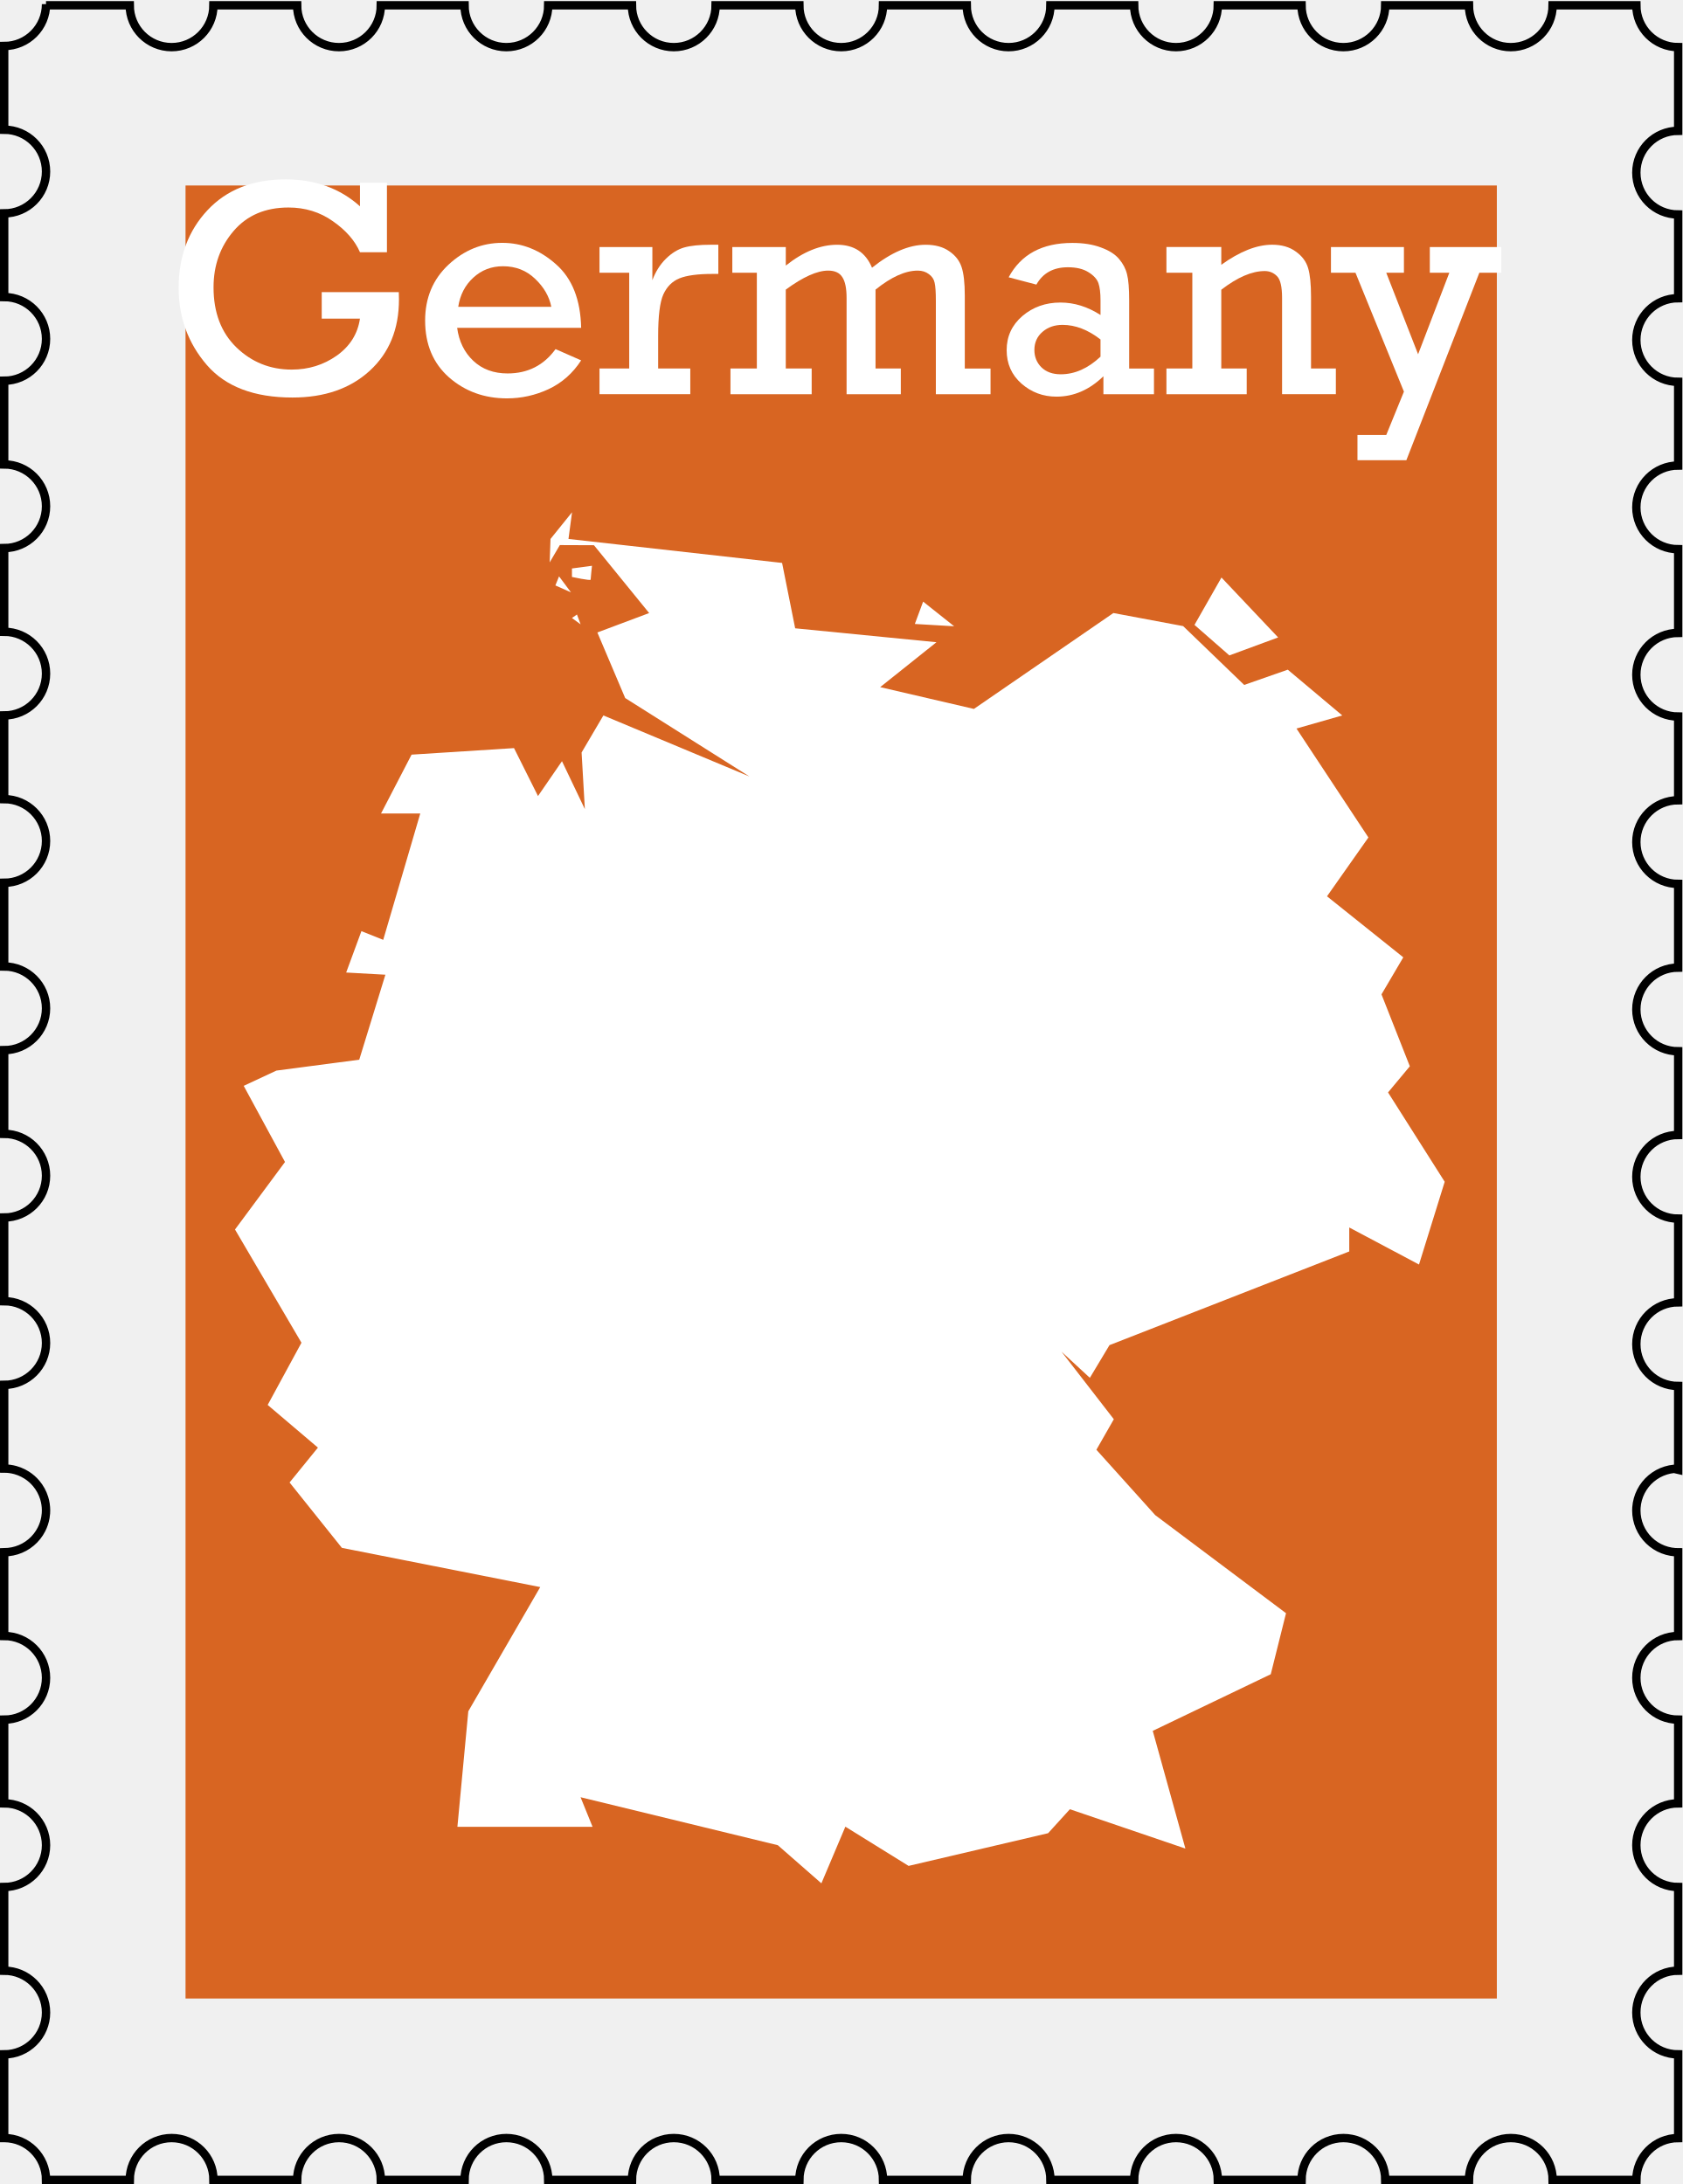
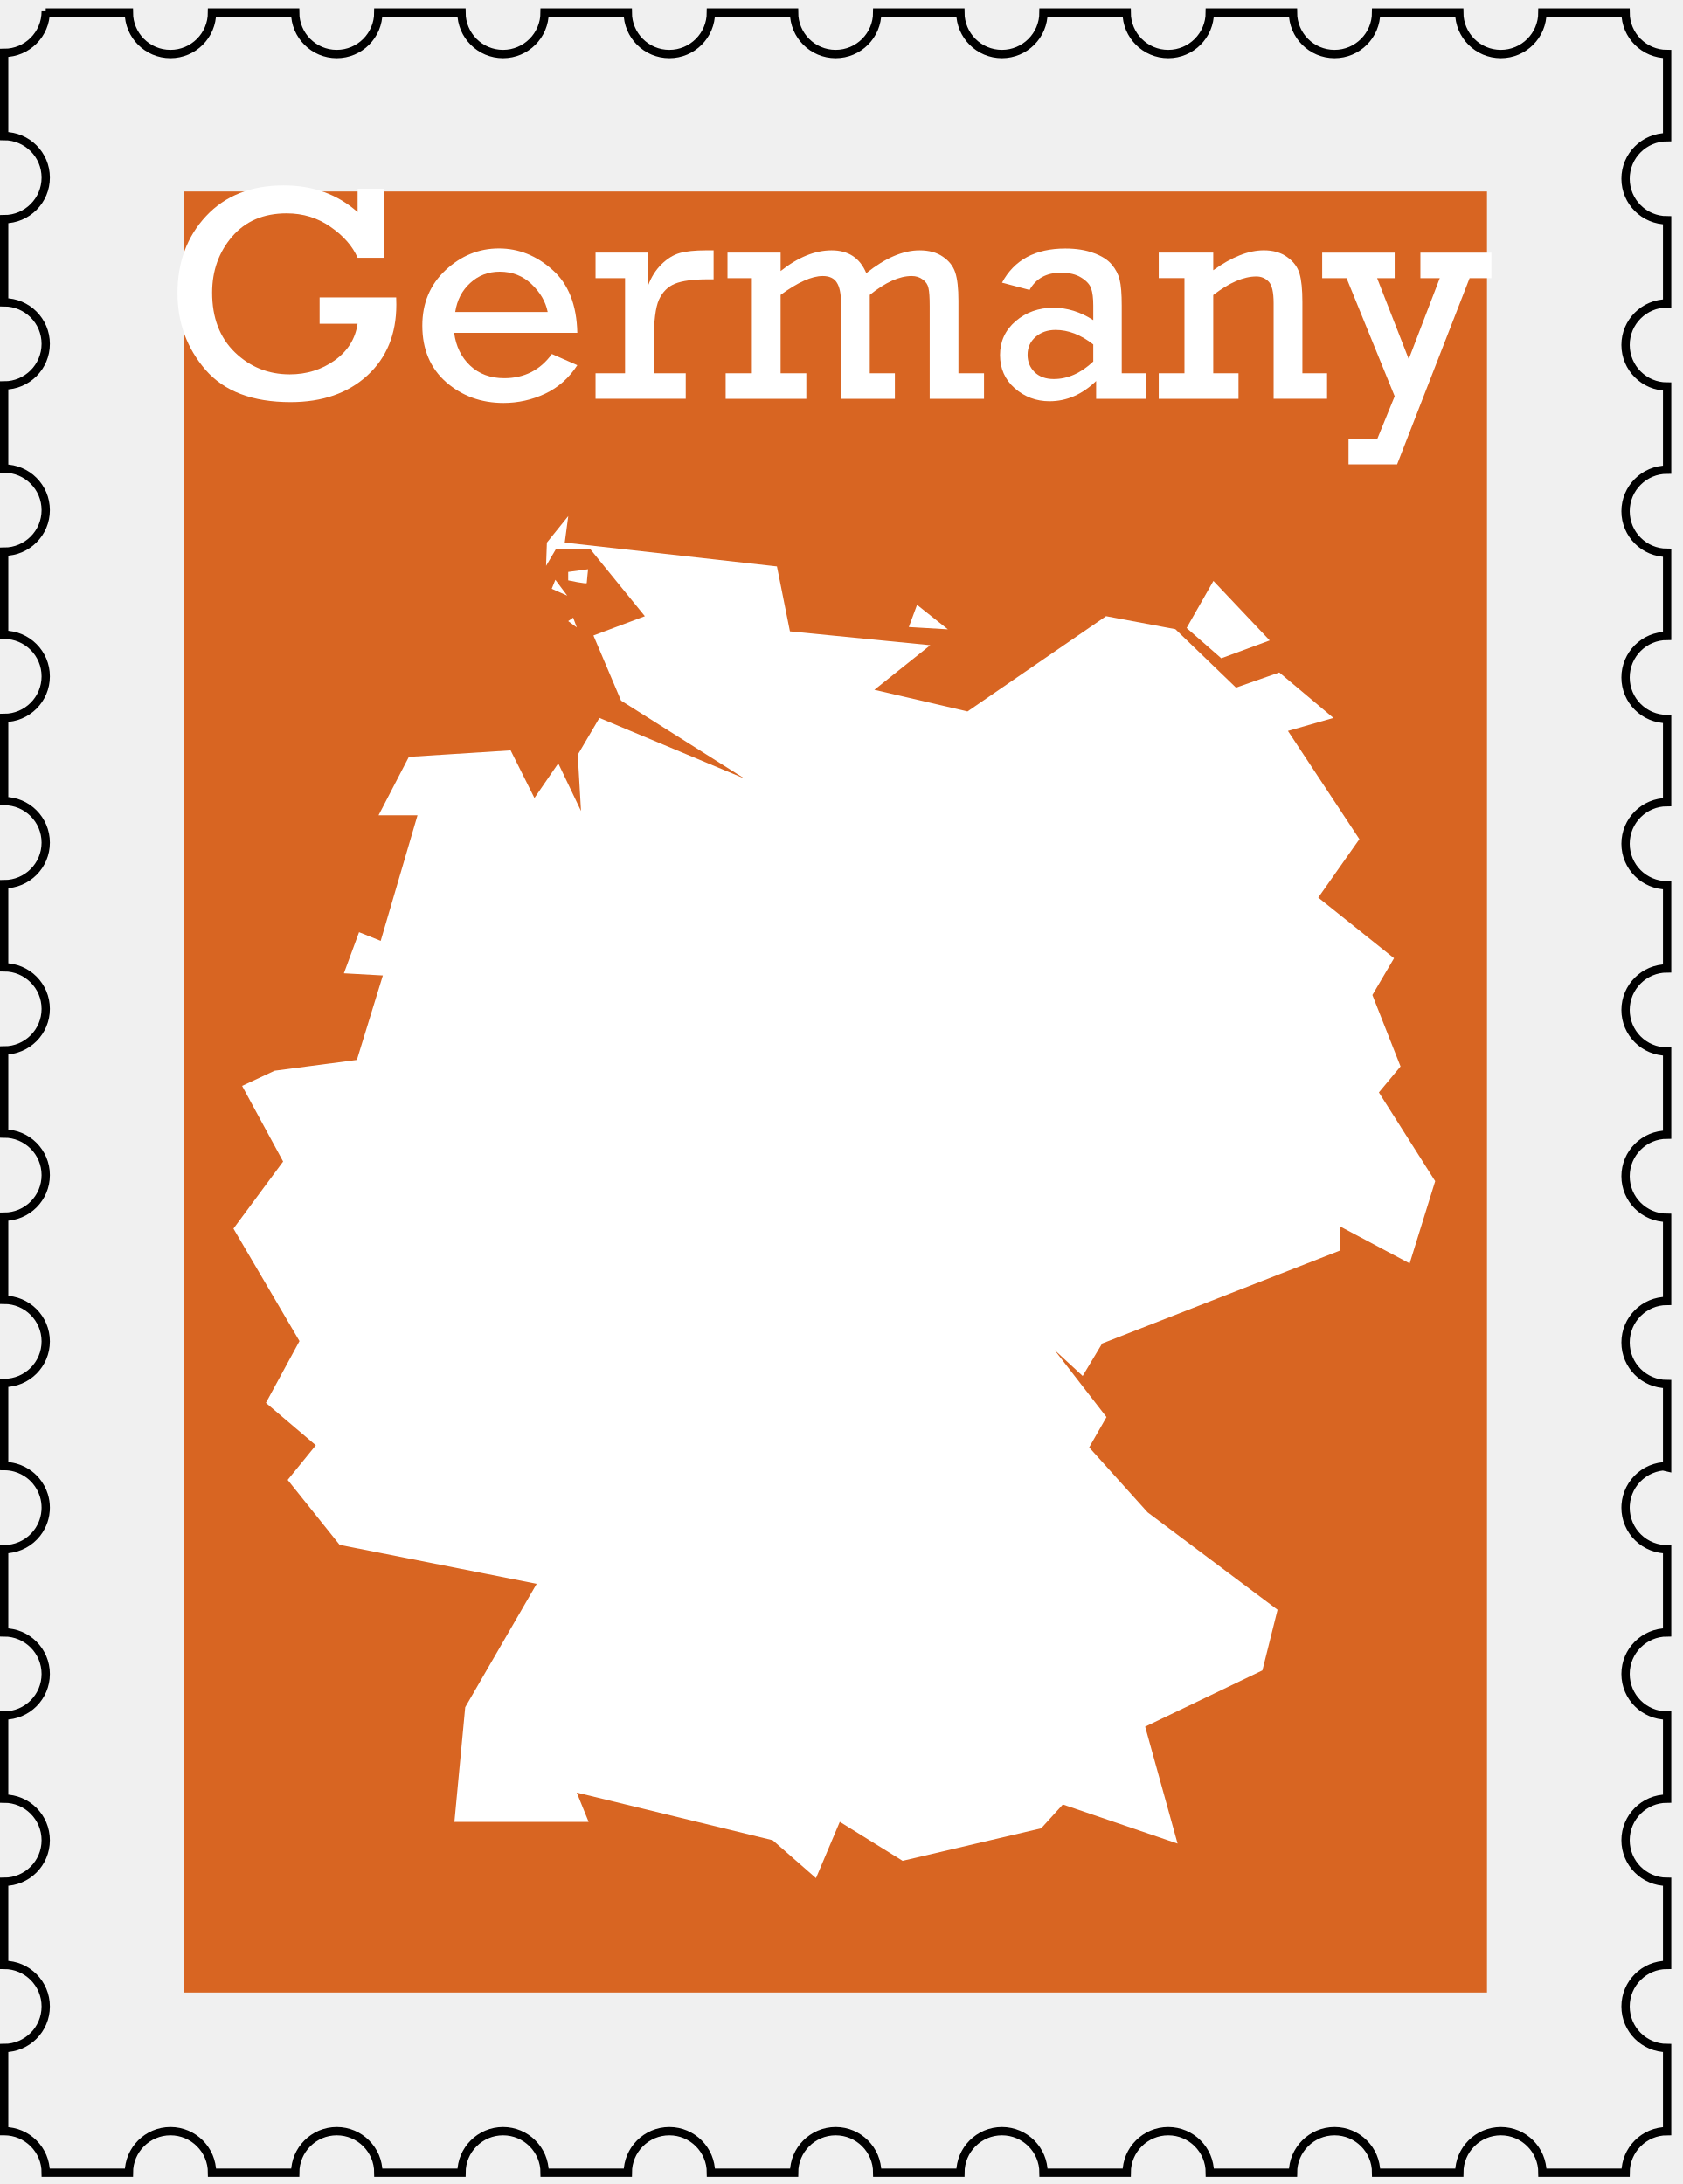
- <svg xmlns="http://www.w3.org/2000/svg" id="germany-stamp" height="783" width="603" version="1.1" viewBox="0 0 603 783">
+ <svg xmlns="http://www.w3.org/2000/svg" id="germany-stamp" height="783" width="603" version="1.1" viewBox="0 0 607 783">
  <g id="border" transform="translate(1.5 -270.9)">
    <path d="m15 272.4a15 15 0 0 1 -15 15v30a15 15 0 0 1 15 15 15 15 0 0 1 -15 15v30a15 15 0 0 1 15 15 15 15 0 0 1 -15 15v30a15 15 0 0 1 15 15 15 15 0 0 1 -15 15v30a15 15 0 0 1 15 15 15 15 0 0 1 -15 15v30a15 15 0 0 1 15 15 15 15 0 0 1 -15 15v30a15 15 0 0 1 15 15 15 15 0 0 1 -15 15v30a15 15 0 0 1 15 15 15 15 0 0 1 -15 15v30a15 15 0 0 1 15 15 15 15 0 0 1 -15 15v30a15 15 0 0 1 4.012 0.547 15 15 0 0 1 2.793 1.086 15 15 0 0 1 1.301 0.746 15 15 0 0 1 3.367 2.957 15 15 0 0 1 2.857 5.23 15 15 0 0 1 0.67 4.434 15 15 0 0 1 -0.037 1.061 15 15 0 0 1 -0.182 1.488 15 15 0 0 1 -1.414 4.256 15 15 0 0 1 -0.746 1.301 15 15 0 0 1 -0.871 1.219 15 15 0 0 1 -0.99 1.127 15 15 0 0 1 -2.291 1.93 15 15 0 0 1 -1.277 0.783 15 15 0 0 1 -5.693 1.762 15 15 0 0 1 -1.499 0.1v30a15 15 0 0 1 15 15 15 15 0 0 1 -15 15v30a15 15 0 0 1 15 15 15 15 0 0 1 -15 15v30a15 15 0 0 1 15 15 15 15 0 0 1 -15 15v30a15 15 0 0 1 0.006 0 15 15 0 0 1 15 15h30a15 15 0 0 1 15 -15 15 15 0 0 1 15 15h30a15 15 0 0 1 15 -15 15 15 0 0 1 15 15h30a15 15 0 0 1 15 -15 15 15 0 0 1 15 15h30a15 15 0 0 1 15 -15 15 15 0 0 1 15 15h30a15 15 0 0 1 15 -15 15 15 0 0 1 15 15h30a15 15 0 0 1 15 -15 15 15 0 0 1 15 15h30a15 15 0 0 1 15 -15 15 15 0 0 1 15 15h30a15 15 0 0 1 15 -15 15 15 0 0 1 15 15h30a15 15 0 0 1 15 -15 15 15 0 0 1 15 15h30a15 15 0 0 1 14.99 -15v-30a15 15 0 0 1 -15 -15 15 15 0 0 1 15 -15v-30a15 15 0 0 1 -15 -15 15 15 0 0 1 15 -15v-30a15 15 0 0 1 -15 -15 15 15 0 0 1 15 -15v-30a15 15 0 0 1 -1.061 -0.037 15 15 0 0 1 -1.488 -0.182 15 15 0 0 1 -5.557 -2.16 15 15 0 0 1 -1.219 -0.871 15 15 0 0 1 -1.127 -0.99 15 15 0 0 1 -1.93 -2.291 15 15 0 0 1 -0.783 -1.277 15 15 0 0 1 -0.652 -1.35 15 15 0 0 1 -0.885 -2.861 15 15 0 0 1 -0.225 -1.482 15 15 0 0 1 -0.074 -1.498 15 15 0 0 1 0.037 -1.061 15 15 0 0 1 0.51 -2.951 15 15 0 0 1 0.473 -1.424 15 15 0 0 1 1.359 -2.67 15 15 0 0 1 4.152 -4.275 15 15 0 0 1 2.627 -1.436 15 15 0 0 1 1.408 -0.514 15 15 0 0 1 1.453 -0.371 15 15 0 0 1 1.482 -0.225 15 15 0 0 1 1.5 0.3v-30a15 15 0 0 1 -15 -15 15 15 0 0 1 15 -15v-30a15 15 0 0 1 -15 -15 15 15 0 0 1 15 -15v-30a15 15 0 0 1 -15 -15 15 15 0 0 1 15 -15v-30a15 15 0 0 1 -15 -15 15 15 0 0 1 15 -15v-30a15 15 0 0 1 -15 -15 15 15 0 0 1 15 -15v-30a15 15 0 0 1 -15 -15 15 15 0 0 1 15 -15v-30a15 15 0 0 1 -15 -15 15 15 0 0 1 15 -15v-30a15 15 0 0 1 -15 -15 15 15 0 0 1 15 -15v-30a15 15 0 0 1 -15 -15h-30a15 15 0 0 1 -15 15 15 15 0 0 1 -15 -15h-30a15 15 0 0 1 -15 15 15 15 0 0 1 -15 -15h-30a15 15 0 0 1 -15 15 15 15 0 0 1 -15 -15h-30a15 15 0 0 1 -15 15 15 15 0 0 1 -15 -15h-30a15 15 0 0 1 -15 15 15 15 0 0 1 -15 -15h-30a15 15 0 0 1 -15 15 15 15 0 0 1 -15 -15h-30a15 15 0 0 1 -15 15 15 15 0 0 1 -15 -15h-30a15 15 0 0 1 -15 15 15 15 0 0 1 -15 -15h-30a15 15 0 0 1 -15 15 15 15 0 0 1 -15 -15h-30z" stroke="#000" stroke-miterlimit="4.8" stroke-width="3" fill="none" />
  </g>
  <g id="background" transform="translate(1.5,-218.5)">
    <rect height="650" width="470" y="285" x="65" fill="#d86522" />
  </g>
  <g id="content" transform="translate(1.5,-218.5)" fill="#fff">
    <g transform="scale(1.001 .9992)">
      <path style="" d="m113.7 323.5h27.6q0.055 1.473 0.055 2.619 0 15.98-10.47 25.59-10.47 9.601-27.66 9.601-20.57 0-30.66-11.67-10.09-11.73-10.09-27.71 0-16.75 10.31-27.82t27.99-11.07q15.88 0 26.62 9.656v-8.456h9.656v24.93h-9.656q-2.728-6.274-9.711-11.13-6.928-4.91-15.88-4.91-12.44 0-19.64 8.401-7.201 8.401-7.201 20.24 0 13.58 8.183 21.55 8.238 7.965 19.8 7.965 9.056 0 16.15-5.019 7.092-5.074 8.292-13.26h-13.69v-9.492z" />
      <path style="" d="m206.6 336.3h-44.41q0.982 7.31 5.783 11.84 4.801 4.528 12.27 4.528 10.86 0 17.18-8.729l9.165 4.037q-4.473 6.928-11.62 10.31-7.147 3.328-14.95 3.328-12.11 0-20.73-7.528-8.565-7.583-8.565-20.4 0-12.17 8.347-20.02 8.401-7.856 19.26-7.856 10.64 0 19.26 7.692 8.674 7.638 9.001 22.8zm-10.69-7.528q-1.091-5.564-5.783-10.04-4.692-4.528-11.51-4.528-6.219 0-10.64 4.092-4.419 4.037-5.401 10.47h33.33z" />
      <path style="" d="m223.8 350.9v-34.37h-10.64v-9.22h18.93v11.89q1.746-4.637 4.855-7.692 3.11-3.055 6.546-4.037 3.491-0.982 9.492-0.982h2.728v10.47h-2.073q-7.91 0-11.84 1.582-3.873 1.582-5.783 5.783-1.855 4.146-1.855 14.95v11.62h11.51v9.22h-32.51v-9.22h10.64z" />
      <path style="" d="m269.5 350.9v-34.37h-8.783v-9.22h19.15v6.656q9.383-7.474 18.38-7.474 9.056 0 12.49 8.238 10.31-8.238 19.2-8.238 5.128 0 8.401 2.291 3.328 2.237 4.473 5.728 1.146 3.437 1.146 10.2v26.19h9.22v9.22h-19.58v-33.55q0-4.583-0.436-6.437-0.382-1.909-2.073-3.11-1.637-1.255-3.982-1.255-6.656 0-15.11 6.819v28.31h9.056v9.22h-19.42v-34.53q0-5.183-1.528-7.474-1.473-2.346-5.074-2.346-5.892 0-15.17 6.819v28.31h9.274v9.22h-29.08v-9.22h9.438z" />
      <path style="" d="m411.7 350.9v9.22h-18.11v-6.437q-7.528 7.31-16.8 7.31-7.201 0-12.55-4.692-5.292-4.692-5.292-12 0-7.365 5.619-12.22 5.674-4.855 13.64-4.855 7.419 0 14.35 4.473v-5.237q0-4.037-0.764-6.219t-3.601-3.928q-2.782-1.746-7.31-1.746-7.801 0-11.29 6.219l-9.929-2.619q6.601-12.33 22.8-12.33 5.946 0 10.26 1.637 4.364 1.582 6.492 4.146 2.128 2.509 2.837 5.455 0.764 2.946 0.764 9.383v24.44h8.892zm-19.15-10.42q-6.71-5.237-13.58-5.237-4.31 0-7.201 2.509t-2.891 6.492q0 3.71 2.509 6.219 2.564 2.509 6.928 2.509 7.528 0 14.24-6.328v-6.165z" />
      <path style="" d="m435.8 307.3v6.383q9.983-7.201 18.22-7.201 5.128 0 8.456 2.455 3.382 2.4 4.419 5.946 1.037 3.491 1.037 10.26v25.75h8.892v9.22h-19.26v-34.53q0-6.001-1.8-7.801-1.8-1.855-4.419-1.855-6.874 0-15.55 6.71v28.26h9.11v9.22h-28.75v-9.22h9.274v-34.37h-9.274v-9.22h19.64z" />
      <path style="" d="m501.2 359.2-17.35-42.66h-8.783v-9.22h26.13v9.22h-6.328l11.4 29.24 11.18-29.24h-6.983v-9.22h25.59v9.22h-7.856l-26.13 67.26h-17.51v-9.056h10.31l6.328-15.55z" />
    </g>
    <path fill-rule="evenodd" d="m326.4 442.2 2.969-8.01 11.12 8.839zm-122.9-2.141 1.795-1.243 1.312 3.522zm-4.627-14.92-1.312 3.246 5.593 2.486zm4.627-2.831v3.038s6.698 1.45 6.698 0.967c0-0.483 0.483-4.972 0.483-4.972zm232.8 3.243 20.31 21.48-17.48 6.445-12.5-10.94zm70.8 246.3-25-13.28v8.594l-85.94 33.59-7.031 11.72-10.16-9.375 18.75 24.22-6.25 10.94 21.09 23.44 46.88 35.16-5.469 21.88-42.3 20.3 11.7 42.2-41.4-14.1-7.812 8.594-50 11.72-22.66-14.06-8.594 20.31-15.62-13.67-70.7-17.2 4.3 10.6h-48.44l3.906-41.41 25.78-44.53-71.09-14.06-18.75-23.44 10.16-12.5-18.01-15.3 12.11-22.3-23.82-40.6 17.92-24.2-14.8-27.3 11.72-5.469 29.69-3.906 9.375-30.47-14.06-0.781 5.469-14.84 7.812 3.125 13.28-45.31h-14.06l10.94-21.09 36.72-2.344 8.594 17.19 8.594-12.5 8.203 17.19-1.172-20.31 7.812-13.28 52.34 21.88-44.53-28.12-9.969-23.51 18.56-6.959-19.78-24.32-12.23-0.049-3.638 6.201 0.293-8.398 7.715-9.57-1.27 9.57 76.56 8.594 4.688 23.44 50.64 4.992-20.17 16.1 33.59 7.812 50-34.38 25 4.688 21.88 21.09 15.62-5.469 19.53 16.41-16.41 4.688 25.78 39.06-14.84 21.09 27.34 21.88-7.812 13.28 10.16 25.78-7.812 9.375 20.31 32.03z" />
  </g>
</svg>
